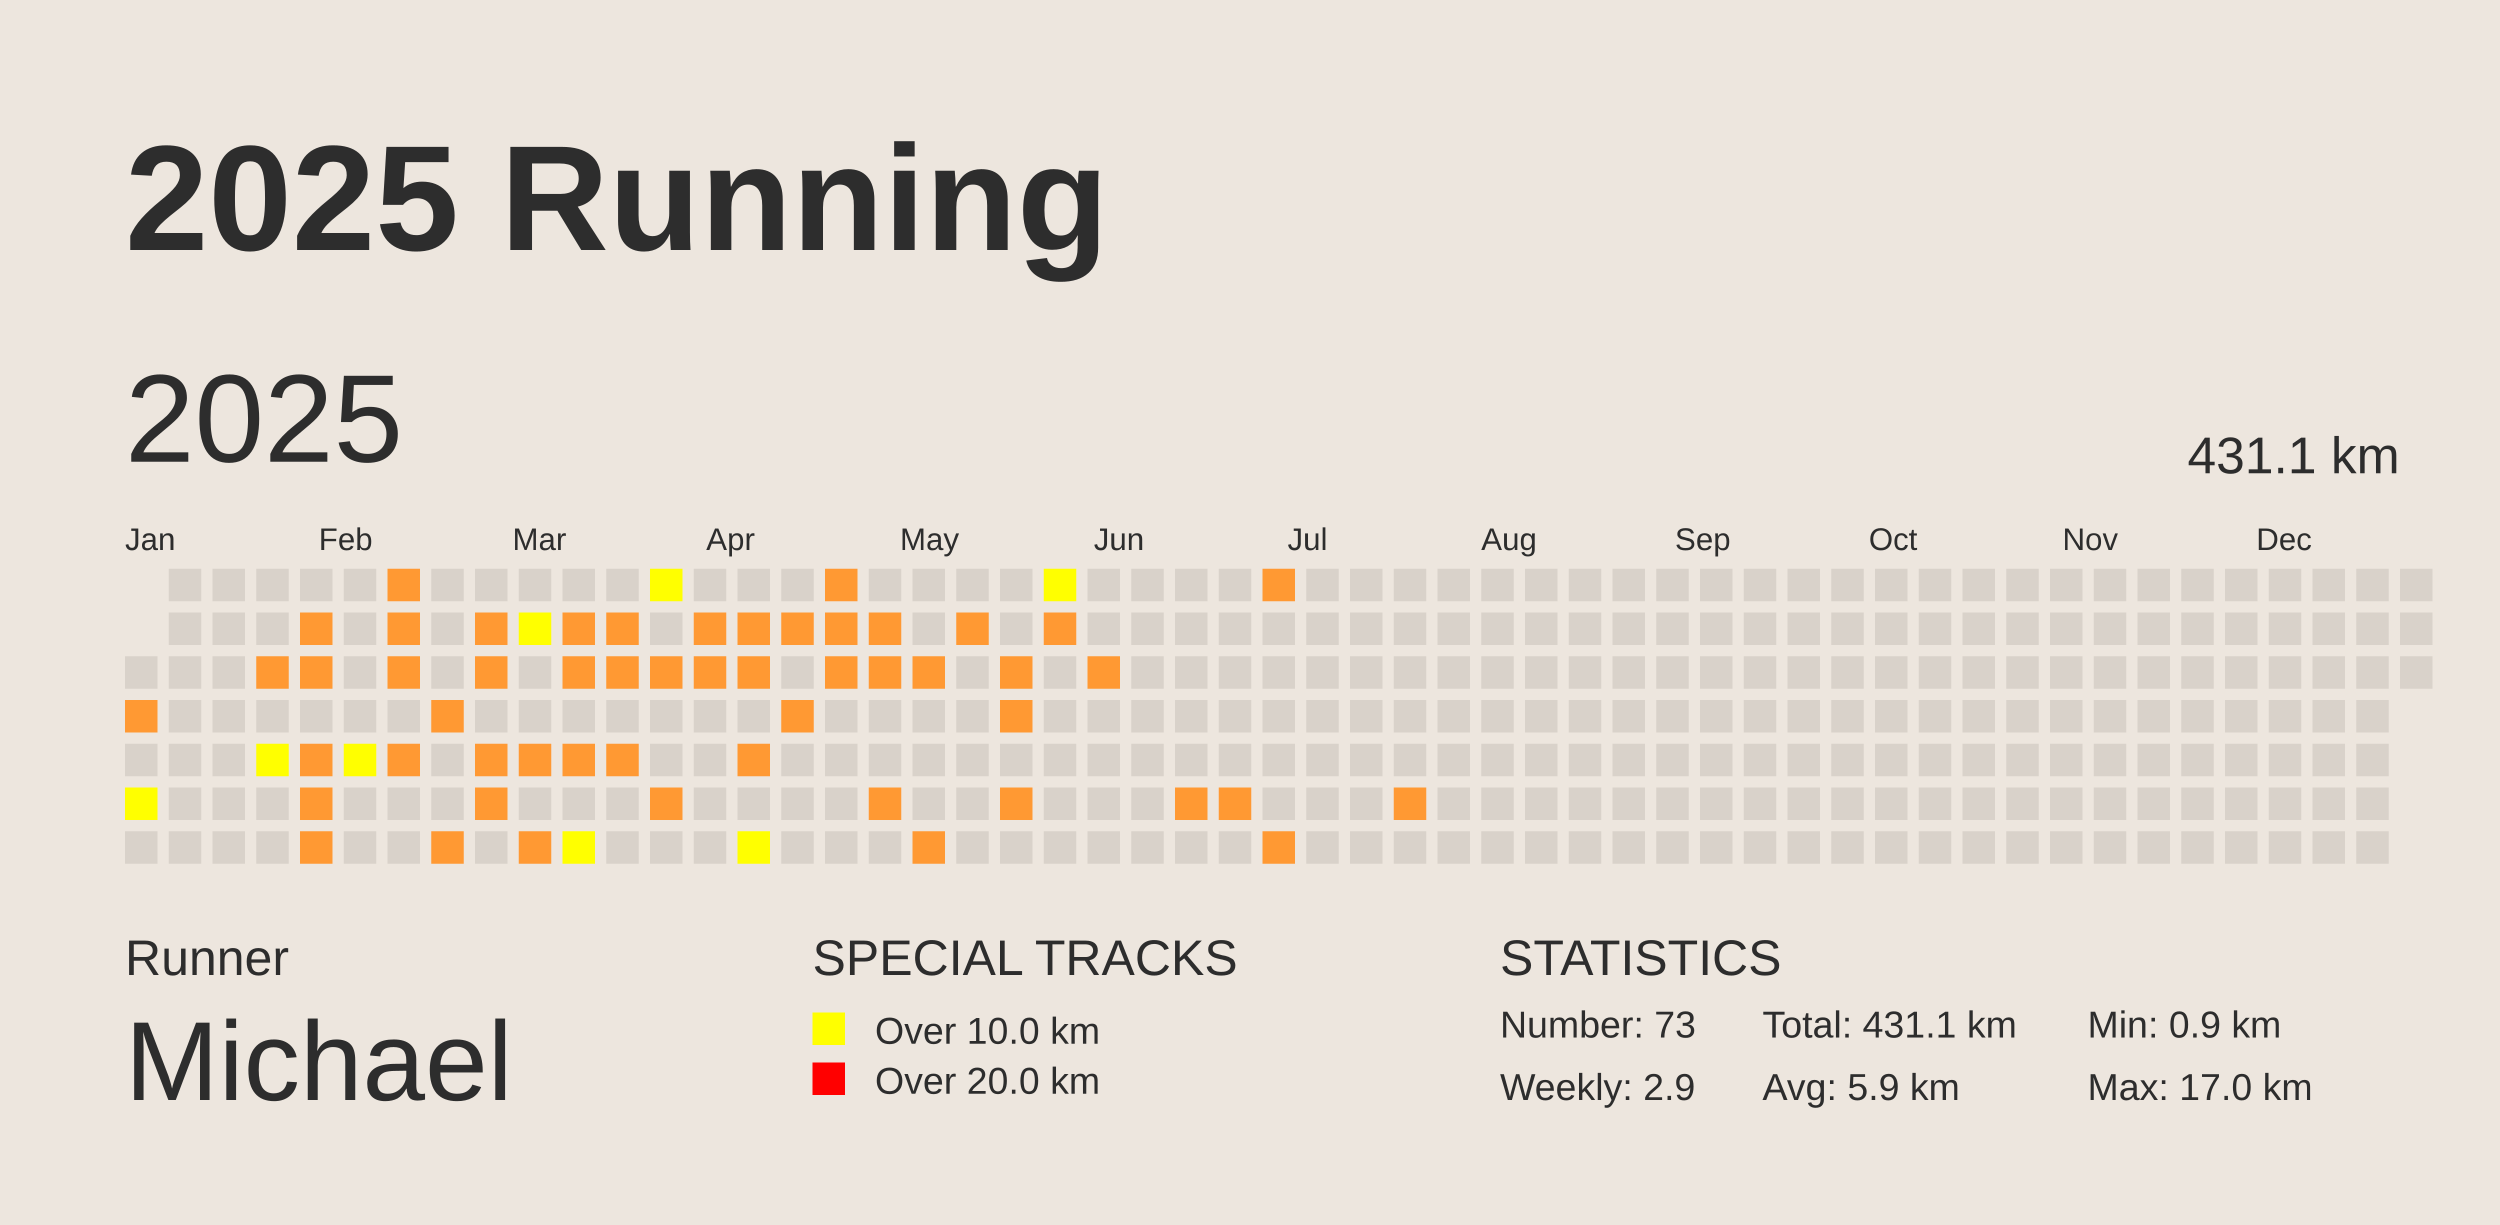
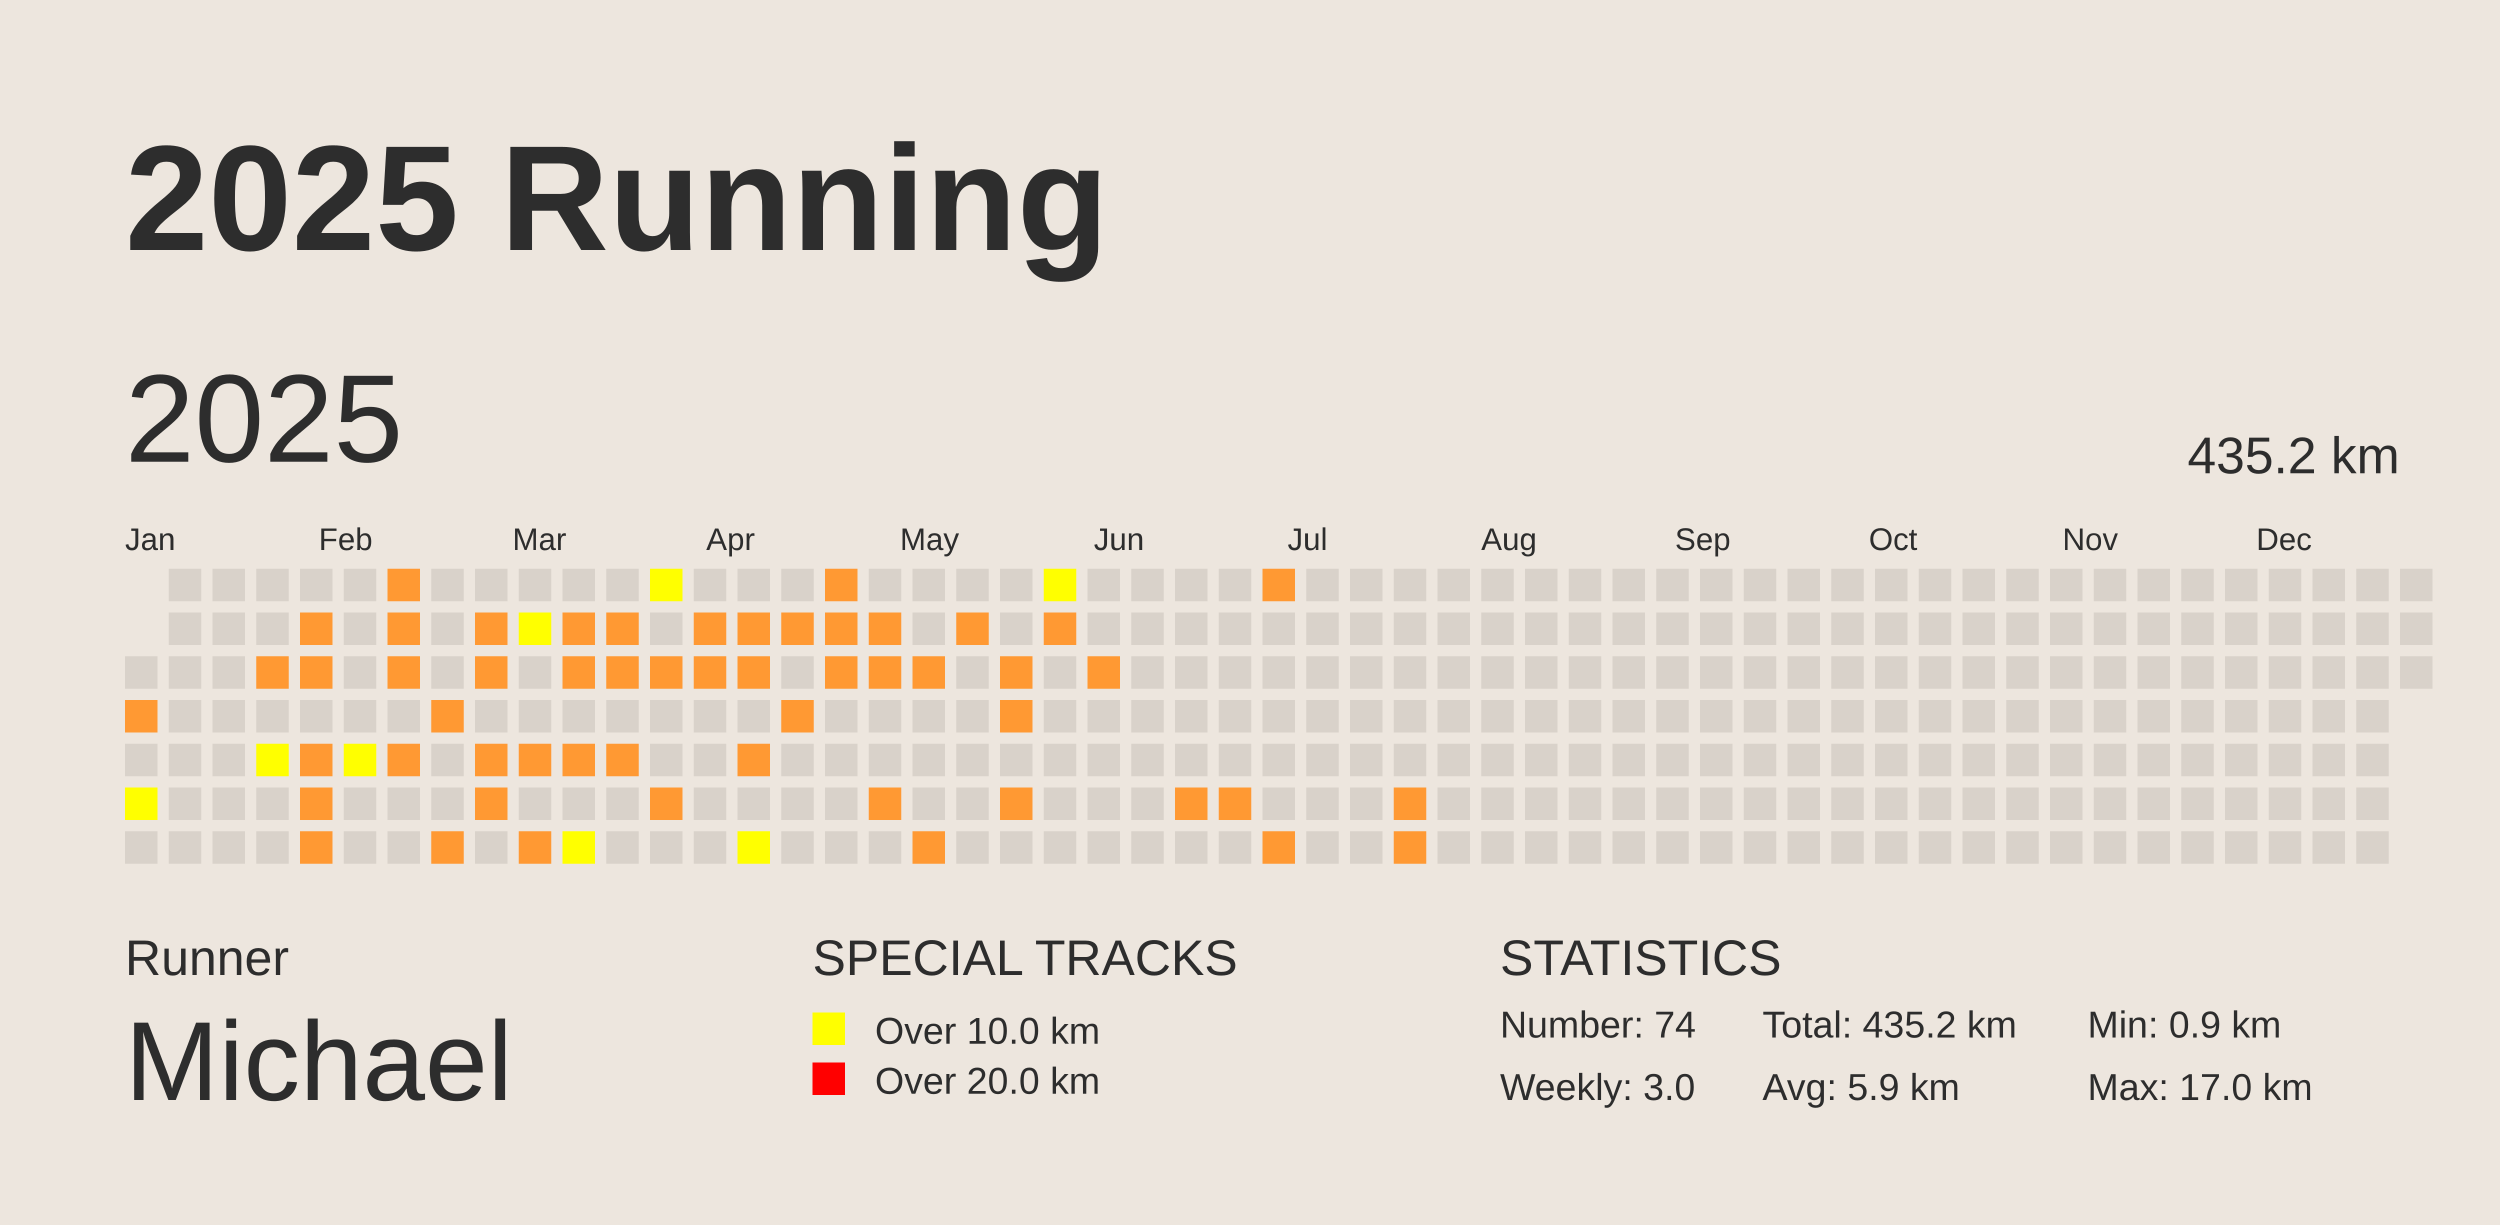
<svg xmlns="http://www.w3.org/2000/svg" baseProfile="full" height="98mm" version="1.1" viewBox="0,0,200,98" width="200mm">
  <defs />
  <rect fill="#EDE6DE" height="98" width="200" x="0" y="0" />
  <text fill="#2D2D2D" style="font-size:12px; font-family:Arial; font-weight:bold;" x="10" y="20">2025 Running</text>
  <text fill="#2D2D2D" style="font-size:4px; font-family:Arial" x="10" y="78">Runner</text>
  <text fill="#2D2D2D" style="font-size:9px; font-family:Arial" x="10" y="88">Michael</text>
  <text fill="#2D2D2D" style="font-size:4px; font-family:Arial" x="65" y="78">SPECIAL TRACKS</text>
  <rect fill="yellow" height="2.6" width="2.6" x="65" y="81" />
  <text fill="#2D2D2D" style="font-size:3px; font-family:Arial" x="70" y="83.5">Over 10.0 km</text>
  <rect fill="red" height="2.6" width="2.6" x="65" y="85" />
  <text fill="#2D2D2D" style="font-size:3px; font-family:Arial" x="70" y="87.5">Over 20.0 km</text>
  <text fill="#2D2D2D" style="font-size:4px; font-family:Arial" x="120" y="78">STATISTICS</text>
-   <text fill="#2D2D2D" style="font-size:3px; font-family:Arial" x="120" y="83">Number: 73</text>
-   <text fill="#2D2D2D" style="font-size:3px; font-family:Arial" x="120" y="88">Weekly: 2.9</text>
-   <text fill="#2D2D2D" style="font-size:3px; font-family:Arial" x="141" y="83">Total: 431.1 km</text>
+   <text fill="#2D2D2D" style="font-size:3px; font-family:Arial" x="120" y="83">Number: 74</text>
+   <text fill="#2D2D2D" style="font-size:3px; font-family:Arial" x="120" y="88">Weekly: 3.0</text>
+   <text fill="#2D2D2D" style="font-size:3px; font-family:Arial" x="141" y="83">Total: 435.2 km</text>
  <text fill="#2D2D2D" style="font-size:3px; font-family:Arial" x="141" y="88">Avg: 5.9 km</text>
  <text fill="#2D2D2D" style="font-size:3px; font-family:Arial" x="167" y="83">Min: 0.9 km</text>
  <text fill="#2D2D2D" style="font-size:3px; font-family:Arial" x="167" y="88">Max: 17.0 km</text>
  <text dominant-baseline="hanging" fill="#2D2D2D" style="font-size:10.0px; font-family:Arial;" x="10" y="30">2025</text>
-   <text dominant-baseline="hanging" fill="#2D2D2D" style="font-size:4.125px; font-family:Arial;" x="175" y="35">431.1 km</text>
+   <text dominant-baseline="hanging" fill="#2D2D2D" style="font-size:4.125px; font-family:Arial;" x="175" y="35">435.2 km</text>
  <text fill="#2D2D2D" style="font-size:2.5px; font-family:Arial" x="10.0" y="44">Jan</text>
  <text fill="#2D2D2D" style="font-size:2.5px; font-family:Arial" x="25.5" y="44">Feb</text>
  <text fill="#2D2D2D" style="font-size:2.5px; font-family:Arial" x="41.0" y="44">Mar</text>
  <text fill="#2D2D2D" style="font-size:2.5px; font-family:Arial" x="56.5" y="44">Apr</text>
  <text fill="#2D2D2D" style="font-size:2.5px; font-family:Arial" x="72.0" y="44">May</text>
  <text fill="#2D2D2D" style="font-size:2.5px; font-family:Arial" x="87.5" y="44">Jun</text>
  <text fill="#2D2D2D" style="font-size:2.5px; font-family:Arial" x="103.0" y="44">Jul</text>
  <text fill="#2D2D2D" style="font-size:2.5px; font-family:Arial" x="118.5" y="44">Aug</text>
  <text fill="#2D2D2D" style="font-size:2.5px; font-family:Arial" x="134.0" y="44">Sep</text>
  <text fill="#2D2D2D" style="font-size:2.5px; font-family:Arial" x="149.5" y="44">Oct</text>
  <text fill="#2D2D2D" style="font-size:2.5px; font-family:Arial" x="165.0" y="44">Nov</text>
  <text fill="#2D2D2D" style="font-size:2.5px; font-family:Arial" x="180.5" y="44">Dec</text>
  <rect fill="#D9D2CA" height="2.6" width="2.6" x="10.0" y="52.5" />
  <rect fill="#FF9933" height="2.6" width="2.6" x="10.0" y="56.0" />
  <rect fill="#D9D2CA" height="2.6" width="2.6" x="10.0" y="59.5" />
  <rect fill="yellow" height="2.6" width="2.6" x="10.0" y="63.0" />
  <rect fill="#D9D2CA" height="2.6" width="2.6" x="10.0" y="66.5" />
  <rect fill="#D9D2CA" height="2.6" width="2.6" x="13.5" y="45.5" />
  <rect fill="#D9D2CA" height="2.6" width="2.6" x="13.5" y="49.0" />
  <rect fill="#D9D2CA" height="2.6" width="2.6" x="13.5" y="52.5" />
  <rect fill="#D9D2CA" height="2.6" width="2.6" x="13.5" y="56.0" />
  <rect fill="#D9D2CA" height="2.6" width="2.6" x="13.5" y="59.5" />
  <rect fill="#D9D2CA" height="2.6" width="2.6" x="13.5" y="63.0" />
  <rect fill="#D9D2CA" height="2.6" width="2.6" x="13.5" y="66.5" />
  <rect fill="#D9D2CA" height="2.6" width="2.6" x="17.0" y="45.5" />
  <rect fill="#D9D2CA" height="2.6" width="2.6" x="17.0" y="49.0" />
  <rect fill="#D9D2CA" height="2.6" width="2.6" x="17.0" y="52.5" />
  <rect fill="#D9D2CA" height="2.6" width="2.6" x="17.0" y="56.0" />
  <rect fill="#D9D2CA" height="2.6" width="2.6" x="17.0" y="59.5" />
  <rect fill="#D9D2CA" height="2.6" width="2.6" x="17.0" y="63.0" />
  <rect fill="#D9D2CA" height="2.6" width="2.6" x="17.0" y="66.5" />
  <rect fill="#D9D2CA" height="2.6" width="2.6" x="20.5" y="45.5" />
  <rect fill="#D9D2CA" height="2.6" width="2.6" x="20.5" y="49.0" />
  <rect fill="#FF9933" height="2.6" width="2.6" x="20.5" y="52.5" />
  <rect fill="#D9D2CA" height="2.6" width="2.6" x="20.5" y="56.0" />
  <rect fill="yellow" height="2.6" width="2.6" x="20.5" y="59.5" />
  <rect fill="#D9D2CA" height="2.6" width="2.6" x="20.5" y="63.0" />
  <rect fill="#D9D2CA" height="2.6" width="2.6" x="20.5" y="66.5" />
  <rect fill="#D9D2CA" height="2.6" width="2.6" x="24.0" y="45.5" />
  <rect fill="#FF9933" height="2.6" width="2.6" x="24.0" y="49.0" />
  <rect fill="#FF9933" height="2.6" width="2.6" x="24.0" y="52.5" />
  <rect fill="#D9D2CA" height="2.6" width="2.6" x="24.0" y="56.0" />
  <rect fill="#FF9933" height="2.6" width="2.6" x="24.0" y="59.5" />
  <rect fill="#FF9933" height="2.6" width="2.6" x="24.0" y="63.0" />
  <rect fill="#FF9933" height="2.6" width="2.6" x="24.0" y="66.5" />
  <rect fill="#D9D2CA" height="2.6" width="2.6" x="27.5" y="45.5" />
  <rect fill="#D9D2CA" height="2.6" width="2.6" x="27.5" y="49.0" />
  <rect fill="#D9D2CA" height="2.6" width="2.6" x="27.5" y="52.5" />
  <rect fill="#D9D2CA" height="2.6" width="2.6" x="27.5" y="56.0" />
  <rect fill="yellow" height="2.6" width="2.6" x="27.5" y="59.5" />
  <rect fill="#D9D2CA" height="2.6" width="2.6" x="27.5" y="63.0" />
  <rect fill="#D9D2CA" height="2.6" width="2.6" x="27.5" y="66.5" />
  <rect fill="#FF9933" height="2.6" width="2.6" x="31.0" y="45.5" />
  <rect fill="#FF9933" height="2.6" width="2.6" x="31.0" y="49.0" />
  <rect fill="#FF9933" height="2.6" width="2.6" x="31.0" y="52.5" />
  <rect fill="#D9D2CA" height="2.6" width="2.6" x="31.0" y="56.0" />
  <rect fill="#FF9933" height="2.6" width="2.6" x="31.0" y="59.5" />
  <rect fill="#D9D2CA" height="2.6" width="2.6" x="31.0" y="63.0" />
  <rect fill="#D9D2CA" height="2.6" width="2.6" x="31.0" y="66.5" />
  <rect fill="#D9D2CA" height="2.6" width="2.6" x="34.5" y="45.5" />
  <rect fill="#D9D2CA" height="2.6" width="2.6" x="34.5" y="49.0" />
  <rect fill="#D9D2CA" height="2.6" width="2.6" x="34.5" y="52.5" />
  <rect fill="#FF9933" height="2.6" width="2.6" x="34.5" y="56.0" />
  <rect fill="#D9D2CA" height="2.6" width="2.6" x="34.5" y="59.5" />
  <rect fill="#D9D2CA" height="2.6" width="2.6" x="34.5" y="63.0" />
  <rect fill="#FF9933" height="2.6" width="2.6" x="34.5" y="66.5" />
  <rect fill="#D9D2CA" height="2.6" width="2.6" x="38.0" y="45.5" />
  <rect fill="#FF9933" height="2.6" width="2.6" x="38.0" y="49.0" />
  <rect fill="#FF9933" height="2.6" width="2.6" x="38.0" y="52.5" />
  <rect fill="#D9D2CA" height="2.6" width="2.6" x="38.0" y="56.0" />
  <rect fill="#FF9933" height="2.6" width="2.6" x="38.0" y="59.5" />
  <rect fill="#FF9933" height="2.6" width="2.6" x="38.0" y="63.0" />
  <rect fill="#D9D2CA" height="2.6" width="2.6" x="38.0" y="66.5" />
  <rect fill="#D9D2CA" height="2.6" width="2.6" x="41.5" y="45.5" />
  <rect fill="yellow" height="2.6" width="2.6" x="41.5" y="49.0" />
  <rect fill="#D9D2CA" height="2.6" width="2.6" x="41.5" y="52.5" />
  <rect fill="#D9D2CA" height="2.6" width="2.6" x="41.5" y="56.0" />
  <rect fill="#FF9933" height="2.6" width="2.6" x="41.5" y="59.5" />
  <rect fill="#D9D2CA" height="2.6" width="2.6" x="41.5" y="63.0" />
  <rect fill="#FF9933" height="2.6" width="2.6" x="41.5" y="66.5" />
  <rect fill="#D9D2CA" height="2.6" width="2.6" x="45.0" y="45.5" />
  <rect fill="#FF9933" height="2.6" width="2.6" x="45.0" y="49.0" />
  <rect fill="#FF9933" height="2.6" width="2.6" x="45.0" y="52.5" />
  <rect fill="#D9D2CA" height="2.6" width="2.6" x="45.0" y="56.0" />
  <rect fill="#FF9933" height="2.6" width="2.6" x="45.0" y="59.5" />
  <rect fill="#D9D2CA" height="2.6" width="2.6" x="45.0" y="63.0" />
  <rect fill="yellow" height="2.6" width="2.6" x="45.0" y="66.5" />
  <rect fill="#D9D2CA" height="2.6" width="2.6" x="48.5" y="45.5" />
  <rect fill="#FF9933" height="2.6" width="2.6" x="48.5" y="49.0" />
  <rect fill="#FF9933" height="2.6" width="2.6" x="48.5" y="52.5" />
  <rect fill="#D9D2CA" height="2.6" width="2.6" x="48.5" y="56.0" />
  <rect fill="#FF9933" height="2.6" width="2.6" x="48.5" y="59.5" />
  <rect fill="#D9D2CA" height="2.6" width="2.6" x="48.5" y="63.0" />
  <rect fill="#D9D2CA" height="2.6" width="2.6" x="48.5" y="66.5" />
  <rect fill="yellow" height="2.6" width="2.6" x="52.0" y="45.5" />
  <rect fill="#D9D2CA" height="2.6" width="2.6" x="52.0" y="49.0" />
  <rect fill="#FF9933" height="2.6" width="2.6" x="52.0" y="52.5" />
  <rect fill="#D9D2CA" height="2.6" width="2.6" x="52.0" y="56.0" />
  <rect fill="#D9D2CA" height="2.6" width="2.6" x="52.0" y="59.5" />
  <rect fill="#FF9933" height="2.6" width="2.6" x="52.0" y="63.0" />
  <rect fill="#D9D2CA" height="2.6" width="2.6" x="52.0" y="66.5" />
  <rect fill="#D9D2CA" height="2.6" width="2.6" x="55.5" y="45.5" />
  <rect fill="#FF9933" height="2.6" width="2.6" x="55.5" y="49.0" />
  <rect fill="#FF9933" height="2.6" width="2.6" x="55.5" y="52.5" />
  <rect fill="#D9D2CA" height="2.6" width="2.6" x="55.5" y="56.0" />
  <rect fill="#D9D2CA" height="2.6" width="2.6" x="55.5" y="59.5" />
  <rect fill="#D9D2CA" height="2.6" width="2.6" x="55.5" y="63.0" />
  <rect fill="#D9D2CA" height="2.6" width="2.6" x="55.5" y="66.5" />
  <rect fill="#D9D2CA" height="2.6" width="2.6" x="59.0" y="45.5" />
  <rect fill="#FF9933" height="2.6" width="2.6" x="59.0" y="49.0" />
  <rect fill="#FF9933" height="2.6" width="2.6" x="59.0" y="52.5" />
  <rect fill="#D9D2CA" height="2.6" width="2.6" x="59.0" y="56.0" />
  <rect fill="#FF9933" height="2.6" width="2.6" x="59.0" y="59.5" />
  <rect fill="#D9D2CA" height="2.6" width="2.6" x="59.0" y="63.0" />
  <rect fill="yellow" height="2.6" width="2.6" x="59.0" y="66.5" />
  <rect fill="#D9D2CA" height="2.6" width="2.6" x="62.5" y="45.5" />
  <rect fill="#FF9933" height="2.6" width="2.6" x="62.5" y="49.0" />
  <rect fill="#D9D2CA" height="2.6" width="2.6" x="62.5" y="52.5" />
  <rect fill="#FF9933" height="2.6" width="2.6" x="62.5" y="56.0" />
  <rect fill="#D9D2CA" height="2.6" width="2.6" x="62.5" y="59.5" />
  <rect fill="#D9D2CA" height="2.6" width="2.6" x="62.5" y="63.0" />
  <rect fill="#D9D2CA" height="2.6" width="2.6" x="62.5" y="66.5" />
  <rect fill="#FF9933" height="2.6" width="2.6" x="66.0" y="45.5" />
  <rect fill="#FF9933" height="2.6" width="2.6" x="66.0" y="49.0" />
  <rect fill="#FF9933" height="2.6" width="2.6" x="66.0" y="52.5" />
  <rect fill="#D9D2CA" height="2.6" width="2.6" x="66.0" y="56.0" />
  <rect fill="#D9D2CA" height="2.6" width="2.6" x="66.0" y="59.5" />
  <rect fill="#D9D2CA" height="2.6" width="2.6" x="66.0" y="63.0" />
  <rect fill="#D9D2CA" height="2.6" width="2.6" x="66.0" y="66.5" />
  <rect fill="#D9D2CA" height="2.6" width="2.6" x="69.5" y="45.5" />
  <rect fill="#FF9933" height="2.6" width="2.6" x="69.5" y="49.0" />
  <rect fill="#FF9933" height="2.6" width="2.6" x="69.5" y="52.5" />
  <rect fill="#D9D2CA" height="2.6" width="2.6" x="69.5" y="56.0" />
  <rect fill="#D9D2CA" height="2.6" width="2.6" x="69.5" y="59.5" />
  <rect fill="#FF9933" height="2.6" width="2.6" x="69.5" y="63.0" />
  <rect fill="#D9D2CA" height="2.6" width="2.6" x="69.5" y="66.5" />
  <rect fill="#D9D2CA" height="2.6" width="2.6" x="73.0" y="45.5" />
  <rect fill="#D9D2CA" height="2.6" width="2.6" x="73.0" y="49.0" />
  <rect fill="#FF9933" height="2.6" width="2.6" x="73.0" y="52.5" />
  <rect fill="#D9D2CA" height="2.6" width="2.6" x="73.0" y="56.0" />
  <rect fill="#D9D2CA" height="2.6" width="2.6" x="73.0" y="59.5" />
  <rect fill="#D9D2CA" height="2.6" width="2.6" x="73.0" y="63.0" />
  <rect fill="#FF9933" height="2.6" width="2.6" x="73.0" y="66.5" />
  <rect fill="#D9D2CA" height="2.6" width="2.6" x="76.5" y="45.5" />
  <rect fill="#FF9933" height="2.6" width="2.6" x="76.5" y="49.0" />
  <rect fill="#D9D2CA" height="2.6" width="2.6" x="76.5" y="52.5" />
  <rect fill="#D9D2CA" height="2.6" width="2.6" x="76.5" y="56.0" />
  <rect fill="#D9D2CA" height="2.6" width="2.6" x="76.5" y="59.5" />
  <rect fill="#D9D2CA" height="2.6" width="2.6" x="76.5" y="63.0" />
  <rect fill="#D9D2CA" height="2.6" width="2.6" x="76.5" y="66.5" />
  <rect fill="#D9D2CA" height="2.6" width="2.6" x="80.0" y="45.5" />
  <rect fill="#D9D2CA" height="2.6" width="2.6" x="80.0" y="49.0" />
  <rect fill="#FF9933" height="2.6" width="2.6" x="80.0" y="52.5" />
  <rect fill="#FF9933" height="2.6" width="2.6" x="80.0" y="56.0" />
  <rect fill="#D9D2CA" height="2.6" width="2.6" x="80.0" y="59.5" />
  <rect fill="#FF9933" height="2.6" width="2.6" x="80.0" y="63.0" />
  <rect fill="#D9D2CA" height="2.6" width="2.6" x="80.0" y="66.5" />
  <rect fill="yellow" height="2.6" width="2.6" x="83.5" y="45.5" />
  <rect fill="#FF9933" height="2.6" width="2.6" x="83.5" y="49.0" />
  <rect fill="#D9D2CA" height="2.6" width="2.6" x="83.5" y="52.5" />
  <rect fill="#D9D2CA" height="2.6" width="2.6" x="83.5" y="56.0" />
  <rect fill="#D9D2CA" height="2.6" width="2.6" x="83.5" y="59.5" />
  <rect fill="#D9D2CA" height="2.6" width="2.6" x="83.5" y="63.0" />
  <rect fill="#D9D2CA" height="2.6" width="2.6" x="83.5" y="66.5" />
  <rect fill="#D9D2CA" height="2.6" width="2.6" x="87.0" y="45.5" />
  <rect fill="#D9D2CA" height="2.6" width="2.6" x="87.0" y="49.0" />
  <rect fill="#FF9933" height="2.6" width="2.6" x="87.0" y="52.5" />
  <rect fill="#D9D2CA" height="2.6" width="2.6" x="87.0" y="56.0" />
  <rect fill="#D9D2CA" height="2.6" width="2.6" x="87.0" y="59.5" />
  <rect fill="#D9D2CA" height="2.6" width="2.6" x="87.0" y="63.0" />
  <rect fill="#D9D2CA" height="2.6" width="2.6" x="87.0" y="66.5" />
  <rect fill="#D9D2CA" height="2.6" width="2.6" x="90.5" y="45.5" />
  <rect fill="#D9D2CA" height="2.6" width="2.6" x="90.5" y="49.0" />
  <rect fill="#D9D2CA" height="2.6" width="2.6" x="90.5" y="52.5" />
  <rect fill="#D9D2CA" height="2.6" width="2.6" x="90.5" y="56.0" />
  <rect fill="#D9D2CA" height="2.6" width="2.6" x="90.5" y="59.5" />
  <rect fill="#D9D2CA" height="2.6" width="2.6" x="90.5" y="63.0" />
  <rect fill="#D9D2CA" height="2.6" width="2.6" x="90.5" y="66.5" />
  <rect fill="#D9D2CA" height="2.6" width="2.6" x="94.0" y="45.5" />
  <rect fill="#D9D2CA" height="2.6" width="2.6" x="94.0" y="49.0" />
  <rect fill="#D9D2CA" height="2.6" width="2.6" x="94.0" y="52.5" />
  <rect fill="#D9D2CA" height="2.6" width="2.6" x="94.0" y="56.0" />
  <rect fill="#D9D2CA" height="2.6" width="2.6" x="94.0" y="59.5" />
  <rect fill="#FF9933" height="2.6" width="2.6" x="94.0" y="63.0" />
  <rect fill="#D9D2CA" height="2.6" width="2.6" x="94.0" y="66.5" />
  <rect fill="#D9D2CA" height="2.6" width="2.6" x="97.5" y="45.5" />
  <rect fill="#D9D2CA" height="2.6" width="2.6" x="97.5" y="49.0" />
  <rect fill="#D9D2CA" height="2.6" width="2.6" x="97.5" y="52.5" />
  <rect fill="#D9D2CA" height="2.6" width="2.6" x="97.5" y="56.0" />
  <rect fill="#D9D2CA" height="2.6" width="2.6" x="97.5" y="59.5" />
  <rect fill="#FF9933" height="2.6" width="2.6" x="97.5" y="63.0" />
  <rect fill="#D9D2CA" height="2.6" width="2.6" x="97.5" y="66.5" />
  <rect fill="#FF9933" height="2.6" width="2.6" x="101.0" y="45.5" />
  <rect fill="#D9D2CA" height="2.6" width="2.6" x="101.0" y="49.0" />
  <rect fill="#D9D2CA" height="2.6" width="2.6" x="101.0" y="52.5" />
  <rect fill="#D9D2CA" height="2.6" width="2.6" x="101.0" y="56.0" />
  <rect fill="#D9D2CA" height="2.6" width="2.6" x="101.0" y="59.5" />
  <rect fill="#D9D2CA" height="2.6" width="2.6" x="101.0" y="63.0" />
  <rect fill="#FF9933" height="2.6" width="2.6" x="101.0" y="66.5" />
  <rect fill="#D9D2CA" height="2.6" width="2.6" x="104.5" y="45.5" />
  <rect fill="#D9D2CA" height="2.6" width="2.6" x="104.5" y="49.0" />
  <rect fill="#D9D2CA" height="2.6" width="2.6" x="104.5" y="52.5" />
  <rect fill="#D9D2CA" height="2.6" width="2.6" x="104.5" y="56.0" />
  <rect fill="#D9D2CA" height="2.6" width="2.6" x="104.5" y="59.5" />
  <rect fill="#D9D2CA" height="2.6" width="2.6" x="104.5" y="63.0" />
  <rect fill="#D9D2CA" height="2.6" width="2.6" x="104.5" y="66.5" />
  <rect fill="#D9D2CA" height="2.6" width="2.6" x="108.0" y="45.5" />
  <rect fill="#D9D2CA" height="2.6" width="2.6" x="108.0" y="49.0" />
  <rect fill="#D9D2CA" height="2.6" width="2.6" x="108.0" y="52.5" />
  <rect fill="#D9D2CA" height="2.6" width="2.6" x="108.0" y="56.0" />
  <rect fill="#D9D2CA" height="2.6" width="2.6" x="108.0" y="59.5" />
  <rect fill="#D9D2CA" height="2.6" width="2.6" x="108.0" y="63.0" />
  <rect fill="#D9D2CA" height="2.6" width="2.6" x="108.0" y="66.5" />
  <rect fill="#D9D2CA" height="2.6" width="2.6" x="111.5" y="45.5" />
  <rect fill="#D9D2CA" height="2.6" width="2.6" x="111.5" y="49.0" />
  <rect fill="#D9D2CA" height="2.6" width="2.6" x="111.5" y="52.5" />
  <rect fill="#D9D2CA" height="2.6" width="2.6" x="111.5" y="56.0" />
  <rect fill="#D9D2CA" height="2.6" width="2.6" x="111.5" y="59.5" />
  <rect fill="#FF9933" height="2.6" width="2.6" x="111.5" y="63.0" />
-   <rect fill="#D9D2CA" height="2.6" width="2.6" x="111.5" y="66.5" />
+   <rect fill="#FF9933" height="2.6" width="2.6" x="111.5" y="66.5" />
  <rect fill="#D9D2CA" height="2.6" width="2.6" x="115.0" y="45.5" />
  <rect fill="#D9D2CA" height="2.6" width="2.6" x="115.0" y="49.0" />
  <rect fill="#D9D2CA" height="2.6" width="2.6" x="115.0" y="52.5" />
  <rect fill="#D9D2CA" height="2.6" width="2.6" x="115.0" y="56.0" />
  <rect fill="#D9D2CA" height="2.6" width="2.6" x="115.0" y="59.5" />
  <rect fill="#D9D2CA" height="2.6" width="2.6" x="115.0" y="63.0" />
  <rect fill="#D9D2CA" height="2.6" width="2.6" x="115.0" y="66.5" />
  <rect fill="#D9D2CA" height="2.6" width="2.6" x="118.5" y="45.5" />
  <rect fill="#D9D2CA" height="2.6" width="2.6" x="118.5" y="49.0" />
  <rect fill="#D9D2CA" height="2.6" width="2.6" x="118.5" y="52.5" />
  <rect fill="#D9D2CA" height="2.6" width="2.6" x="118.5" y="56.0" />
  <rect fill="#D9D2CA" height="2.6" width="2.6" x="118.5" y="59.5" />
  <rect fill="#D9D2CA" height="2.6" width="2.6" x="118.5" y="63.0" />
  <rect fill="#D9D2CA" height="2.6" width="2.6" x="118.5" y="66.5" />
  <rect fill="#D9D2CA" height="2.6" width="2.6" x="122.0" y="45.5" />
  <rect fill="#D9D2CA" height="2.6" width="2.6" x="122.0" y="49.0" />
  <rect fill="#D9D2CA" height="2.6" width="2.6" x="122.0" y="52.5" />
  <rect fill="#D9D2CA" height="2.6" width="2.6" x="122.0" y="56.0" />
  <rect fill="#D9D2CA" height="2.6" width="2.6" x="122.0" y="59.5" />
  <rect fill="#D9D2CA" height="2.6" width="2.6" x="122.0" y="63.0" />
  <rect fill="#D9D2CA" height="2.6" width="2.6" x="122.0" y="66.5" />
  <rect fill="#D9D2CA" height="2.6" width="2.6" x="125.5" y="45.5" />
  <rect fill="#D9D2CA" height="2.6" width="2.6" x="125.5" y="49.0" />
  <rect fill="#D9D2CA" height="2.6" width="2.6" x="125.5" y="52.5" />
  <rect fill="#D9D2CA" height="2.6" width="2.6" x="125.5" y="56.0" />
  <rect fill="#D9D2CA" height="2.6" width="2.6" x="125.5" y="59.5" />
  <rect fill="#D9D2CA" height="2.6" width="2.6" x="125.5" y="63.0" />
  <rect fill="#D9D2CA" height="2.6" width="2.6" x="125.5" y="66.5" />
  <rect fill="#D9D2CA" height="2.6" width="2.6" x="129.0" y="45.5" />
  <rect fill="#D9D2CA" height="2.6" width="2.6" x="129.0" y="49.0" />
  <rect fill="#D9D2CA" height="2.6" width="2.6" x="129.0" y="52.5" />
  <rect fill="#D9D2CA" height="2.6" width="2.6" x="129.0" y="56.0" />
  <rect fill="#D9D2CA" height="2.6" width="2.6" x="129.0" y="59.5" />
  <rect fill="#D9D2CA" height="2.6" width="2.6" x="129.0" y="63.0" />
  <rect fill="#D9D2CA" height="2.6" width="2.6" x="129.0" y="66.5" />
  <rect fill="#D9D2CA" height="2.6" width="2.6" x="132.5" y="45.5" />
  <rect fill="#D9D2CA" height="2.6" width="2.6" x="132.5" y="49.0" />
  <rect fill="#D9D2CA" height="2.6" width="2.6" x="132.5" y="52.5" />
  <rect fill="#D9D2CA" height="2.6" width="2.6" x="132.5" y="56.0" />
  <rect fill="#D9D2CA" height="2.6" width="2.6" x="132.5" y="59.5" />
  <rect fill="#D9D2CA" height="2.6" width="2.6" x="132.5" y="63.0" />
  <rect fill="#D9D2CA" height="2.6" width="2.6" x="132.5" y="66.5" />
  <rect fill="#D9D2CA" height="2.6" width="2.6" x="136.0" y="45.5" />
  <rect fill="#D9D2CA" height="2.6" width="2.6" x="136.0" y="49.0" />
  <rect fill="#D9D2CA" height="2.6" width="2.6" x="136.0" y="52.5" />
  <rect fill="#D9D2CA" height="2.6" width="2.6" x="136.0" y="56.0" />
  <rect fill="#D9D2CA" height="2.6" width="2.6" x="136.0" y="59.5" />
  <rect fill="#D9D2CA" height="2.6" width="2.6" x="136.0" y="63.0" />
  <rect fill="#D9D2CA" height="2.6" width="2.6" x="136.0" y="66.5" />
  <rect fill="#D9D2CA" height="2.6" width="2.6" x="139.5" y="45.5" />
  <rect fill="#D9D2CA" height="2.6" width="2.6" x="139.5" y="49.0" />
  <rect fill="#D9D2CA" height="2.6" width="2.6" x="139.5" y="52.5" />
  <rect fill="#D9D2CA" height="2.6" width="2.6" x="139.5" y="56.0" />
  <rect fill="#D9D2CA" height="2.6" width="2.6" x="139.5" y="59.5" />
  <rect fill="#D9D2CA" height="2.6" width="2.6" x="139.5" y="63.0" />
  <rect fill="#D9D2CA" height="2.6" width="2.6" x="139.5" y="66.5" />
  <rect fill="#D9D2CA" height="2.6" width="2.6" x="143.0" y="45.5" />
  <rect fill="#D9D2CA" height="2.6" width="2.6" x="143.0" y="49.0" />
  <rect fill="#D9D2CA" height="2.6" width="2.6" x="143.0" y="52.5" />
  <rect fill="#D9D2CA" height="2.6" width="2.6" x="143.0" y="56.0" />
  <rect fill="#D9D2CA" height="2.6" width="2.6" x="143.0" y="59.5" />
  <rect fill="#D9D2CA" height="2.6" width="2.6" x="143.0" y="63.0" />
  <rect fill="#D9D2CA" height="2.6" width="2.6" x="143.0" y="66.5" />
  <rect fill="#D9D2CA" height="2.6" width="2.6" x="146.5" y="45.5" />
  <rect fill="#D9D2CA" height="2.6" width="2.6" x="146.5" y="49.0" />
  <rect fill="#D9D2CA" height="2.6" width="2.6" x="146.5" y="52.5" />
  <rect fill="#D9D2CA" height="2.6" width="2.6" x="146.5" y="56.0" />
  <rect fill="#D9D2CA" height="2.6" width="2.6" x="146.5" y="59.5" />
  <rect fill="#D9D2CA" height="2.6" width="2.6" x="146.5" y="63.0" />
  <rect fill="#D9D2CA" height="2.6" width="2.6" x="146.5" y="66.5" />
  <rect fill="#D9D2CA" height="2.6" width="2.6" x="150.0" y="45.5" />
  <rect fill="#D9D2CA" height="2.6" width="2.6" x="150.0" y="49.0" />
  <rect fill="#D9D2CA" height="2.6" width="2.6" x="150.0" y="52.5" />
  <rect fill="#D9D2CA" height="2.6" width="2.6" x="150.0" y="56.0" />
  <rect fill="#D9D2CA" height="2.6" width="2.6" x="150.0" y="59.5" />
  <rect fill="#D9D2CA" height="2.6" width="2.6" x="150.0" y="63.0" />
  <rect fill="#D9D2CA" height="2.6" width="2.6" x="150.0" y="66.5" />
  <rect fill="#D9D2CA" height="2.6" width="2.6" x="153.5" y="45.5" />
  <rect fill="#D9D2CA" height="2.6" width="2.6" x="153.5" y="49.0" />
  <rect fill="#D9D2CA" height="2.6" width="2.6" x="153.5" y="52.5" />
  <rect fill="#D9D2CA" height="2.6" width="2.6" x="153.5" y="56.0" />
  <rect fill="#D9D2CA" height="2.6" width="2.6" x="153.5" y="59.5" />
  <rect fill="#D9D2CA" height="2.6" width="2.6" x="153.5" y="63.0" />
  <rect fill="#D9D2CA" height="2.6" width="2.6" x="153.5" y="66.5" />
  <rect fill="#D9D2CA" height="2.6" width="2.6" x="157.0" y="45.5" />
  <rect fill="#D9D2CA" height="2.6" width="2.6" x="157.0" y="49.0" />
  <rect fill="#D9D2CA" height="2.6" width="2.6" x="157.0" y="52.5" />
  <rect fill="#D9D2CA" height="2.6" width="2.6" x="157.0" y="56.0" />
  <rect fill="#D9D2CA" height="2.6" width="2.6" x="157.0" y="59.5" />
  <rect fill="#D9D2CA" height="2.6" width="2.6" x="157.0" y="63.0" />
  <rect fill="#D9D2CA" height="2.6" width="2.6" x="157.0" y="66.5" />
  <rect fill="#D9D2CA" height="2.6" width="2.6" x="160.5" y="45.5" />
  <rect fill="#D9D2CA" height="2.6" width="2.6" x="160.5" y="49.0" />
  <rect fill="#D9D2CA" height="2.6" width="2.6" x="160.5" y="52.5" />
  <rect fill="#D9D2CA" height="2.6" width="2.6" x="160.5" y="56.0" />
  <rect fill="#D9D2CA" height="2.6" width="2.6" x="160.5" y="59.5" />
  <rect fill="#D9D2CA" height="2.6" width="2.6" x="160.5" y="63.0" />
  <rect fill="#D9D2CA" height="2.6" width="2.6" x="160.5" y="66.5" />
  <rect fill="#D9D2CA" height="2.6" width="2.6" x="164.0" y="45.5" />
  <rect fill="#D9D2CA" height="2.6" width="2.6" x="164.0" y="49.0" />
  <rect fill="#D9D2CA" height="2.6" width="2.6" x="164.0" y="52.5" />
  <rect fill="#D9D2CA" height="2.6" width="2.6" x="164.0" y="56.0" />
  <rect fill="#D9D2CA" height="2.6" width="2.6" x="164.0" y="59.5" />
  <rect fill="#D9D2CA" height="2.6" width="2.6" x="164.0" y="63.0" />
  <rect fill="#D9D2CA" height="2.6" width="2.6" x="164.0" y="66.5" />
  <rect fill="#D9D2CA" height="2.6" width="2.6" x="167.5" y="45.5" />
  <rect fill="#D9D2CA" height="2.6" width="2.6" x="167.5" y="49.0" />
  <rect fill="#D9D2CA" height="2.6" width="2.6" x="167.5" y="52.5" />
  <rect fill="#D9D2CA" height="2.6" width="2.6" x="167.5" y="56.0" />
  <rect fill="#D9D2CA" height="2.6" width="2.6" x="167.5" y="59.5" />
  <rect fill="#D9D2CA" height="2.6" width="2.6" x="167.5" y="63.0" />
  <rect fill="#D9D2CA" height="2.6" width="2.6" x="167.5" y="66.5" />
  <rect fill="#D9D2CA" height="2.6" width="2.6" x="171.0" y="45.5" />
  <rect fill="#D9D2CA" height="2.6" width="2.6" x="171.0" y="49.0" />
  <rect fill="#D9D2CA" height="2.6" width="2.6" x="171.0" y="52.5" />
  <rect fill="#D9D2CA" height="2.6" width="2.6" x="171.0" y="56.0" />
  <rect fill="#D9D2CA" height="2.6" width="2.6" x="171.0" y="59.5" />
  <rect fill="#D9D2CA" height="2.6" width="2.6" x="171.0" y="63.0" />
  <rect fill="#D9D2CA" height="2.6" width="2.6" x="171.0" y="66.5" />
  <rect fill="#D9D2CA" height="2.6" width="2.6" x="174.5" y="45.5" />
  <rect fill="#D9D2CA" height="2.6" width="2.6" x="174.5" y="49.0" />
  <rect fill="#D9D2CA" height="2.6" width="2.6" x="174.5" y="52.5" />
  <rect fill="#D9D2CA" height="2.6" width="2.6" x="174.5" y="56.0" />
  <rect fill="#D9D2CA" height="2.6" width="2.6" x="174.5" y="59.5" />
  <rect fill="#D9D2CA" height="2.6" width="2.6" x="174.5" y="63.0" />
  <rect fill="#D9D2CA" height="2.6" width="2.6" x="174.5" y="66.5" />
  <rect fill="#D9D2CA" height="2.6" width="2.6" x="178.0" y="45.5" />
  <rect fill="#D9D2CA" height="2.6" width="2.6" x="178.0" y="49.0" />
  <rect fill="#D9D2CA" height="2.6" width="2.6" x="178.0" y="52.5" />
  <rect fill="#D9D2CA" height="2.6" width="2.6" x="178.0" y="56.0" />
  <rect fill="#D9D2CA" height="2.6" width="2.6" x="178.0" y="59.5" />
  <rect fill="#D9D2CA" height="2.6" width="2.6" x="178.0" y="63.0" />
  <rect fill="#D9D2CA" height="2.6" width="2.6" x="178.0" y="66.5" />
  <rect fill="#D9D2CA" height="2.6" width="2.6" x="181.5" y="45.5" />
  <rect fill="#D9D2CA" height="2.6" width="2.6" x="181.5" y="49.0" />
  <rect fill="#D9D2CA" height="2.6" width="2.6" x="181.5" y="52.5" />
  <rect fill="#D9D2CA" height="2.6" width="2.6" x="181.5" y="56.0" />
  <rect fill="#D9D2CA" height="2.6" width="2.6" x="181.5" y="59.5" />
  <rect fill="#D9D2CA" height="2.6" width="2.6" x="181.5" y="63.0" />
  <rect fill="#D9D2CA" height="2.6" width="2.6" x="181.5" y="66.5" />
  <rect fill="#D9D2CA" height="2.6" width="2.6" x="185.0" y="45.5" />
  <rect fill="#D9D2CA" height="2.6" width="2.6" x="185.0" y="49.0" />
  <rect fill="#D9D2CA" height="2.6" width="2.6" x="185.0" y="52.5" />
  <rect fill="#D9D2CA" height="2.6" width="2.6" x="185.0" y="56.0" />
  <rect fill="#D9D2CA" height="2.6" width="2.6" x="185.0" y="59.5" />
  <rect fill="#D9D2CA" height="2.6" width="2.6" x="185.0" y="63.0" />
  <rect fill="#D9D2CA" height="2.6" width="2.6" x="185.0" y="66.5" />
  <rect fill="#D9D2CA" height="2.6" width="2.6" x="188.5" y="45.5" />
  <rect fill="#D9D2CA" height="2.6" width="2.6" x="188.5" y="49.0" />
  <rect fill="#D9D2CA" height="2.6" width="2.6" x="188.5" y="52.5" />
  <rect fill="#D9D2CA" height="2.6" width="2.6" x="188.5" y="56.0" />
  <rect fill="#D9D2CA" height="2.6" width="2.6" x="188.5" y="59.5" />
  <rect fill="#D9D2CA" height="2.6" width="2.6" x="188.5" y="63.0" />
  <rect fill="#D9D2CA" height="2.6" width="2.6" x="188.5" y="66.5" />
  <rect fill="#D9D2CA" height="2.6" width="2.6" x="192.0" y="45.5" />
  <rect fill="#D9D2CA" height="2.6" width="2.6" x="192.0" y="49.0" />
  <rect fill="#D9D2CA" height="2.6" width="2.6" x="192.0" y="52.5" />
</svg>
